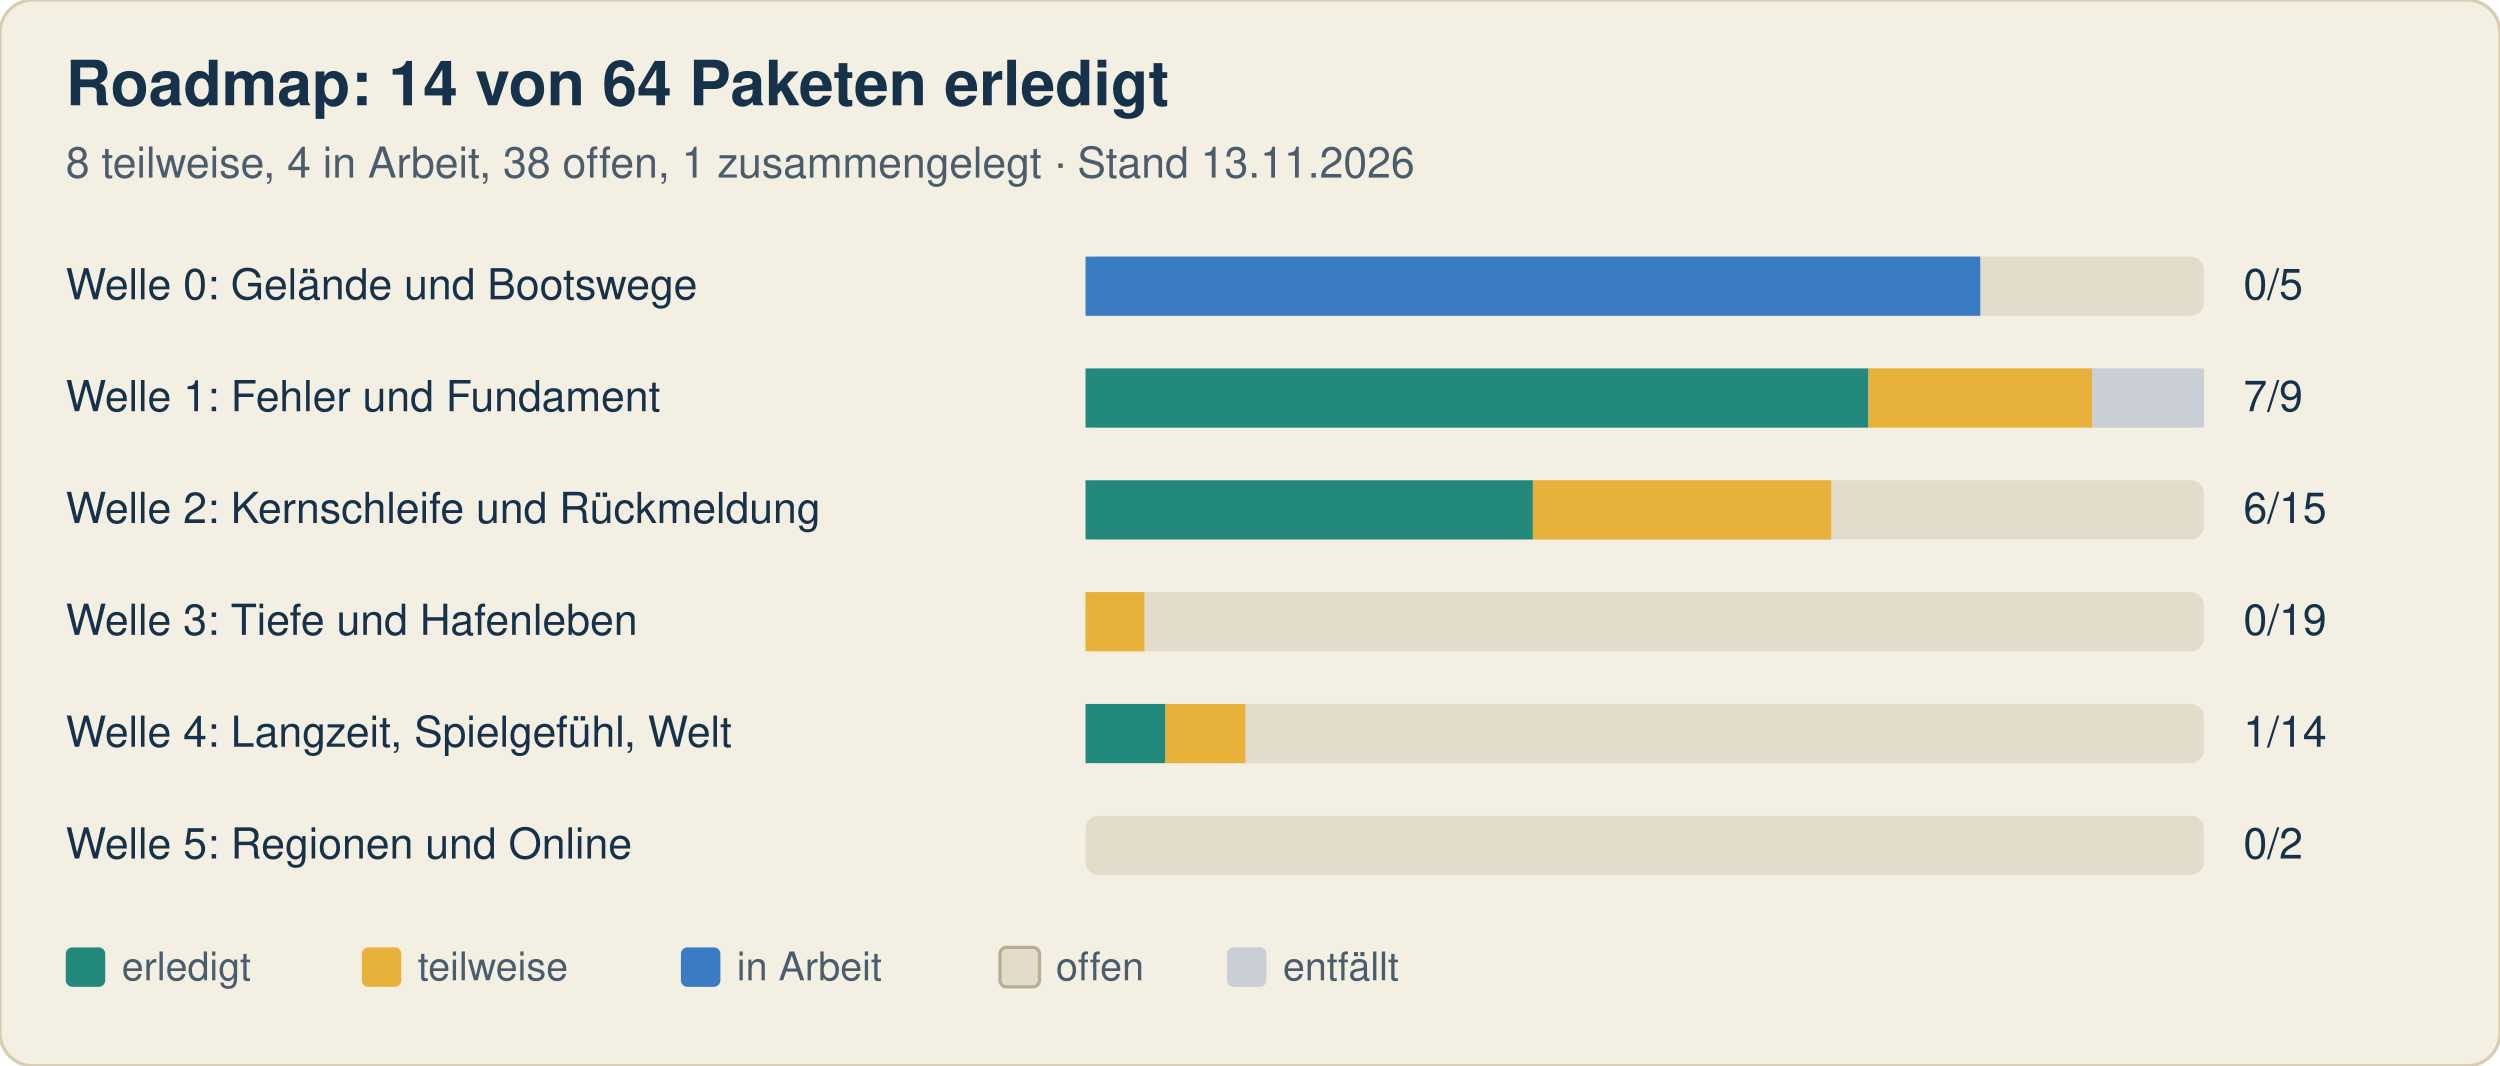
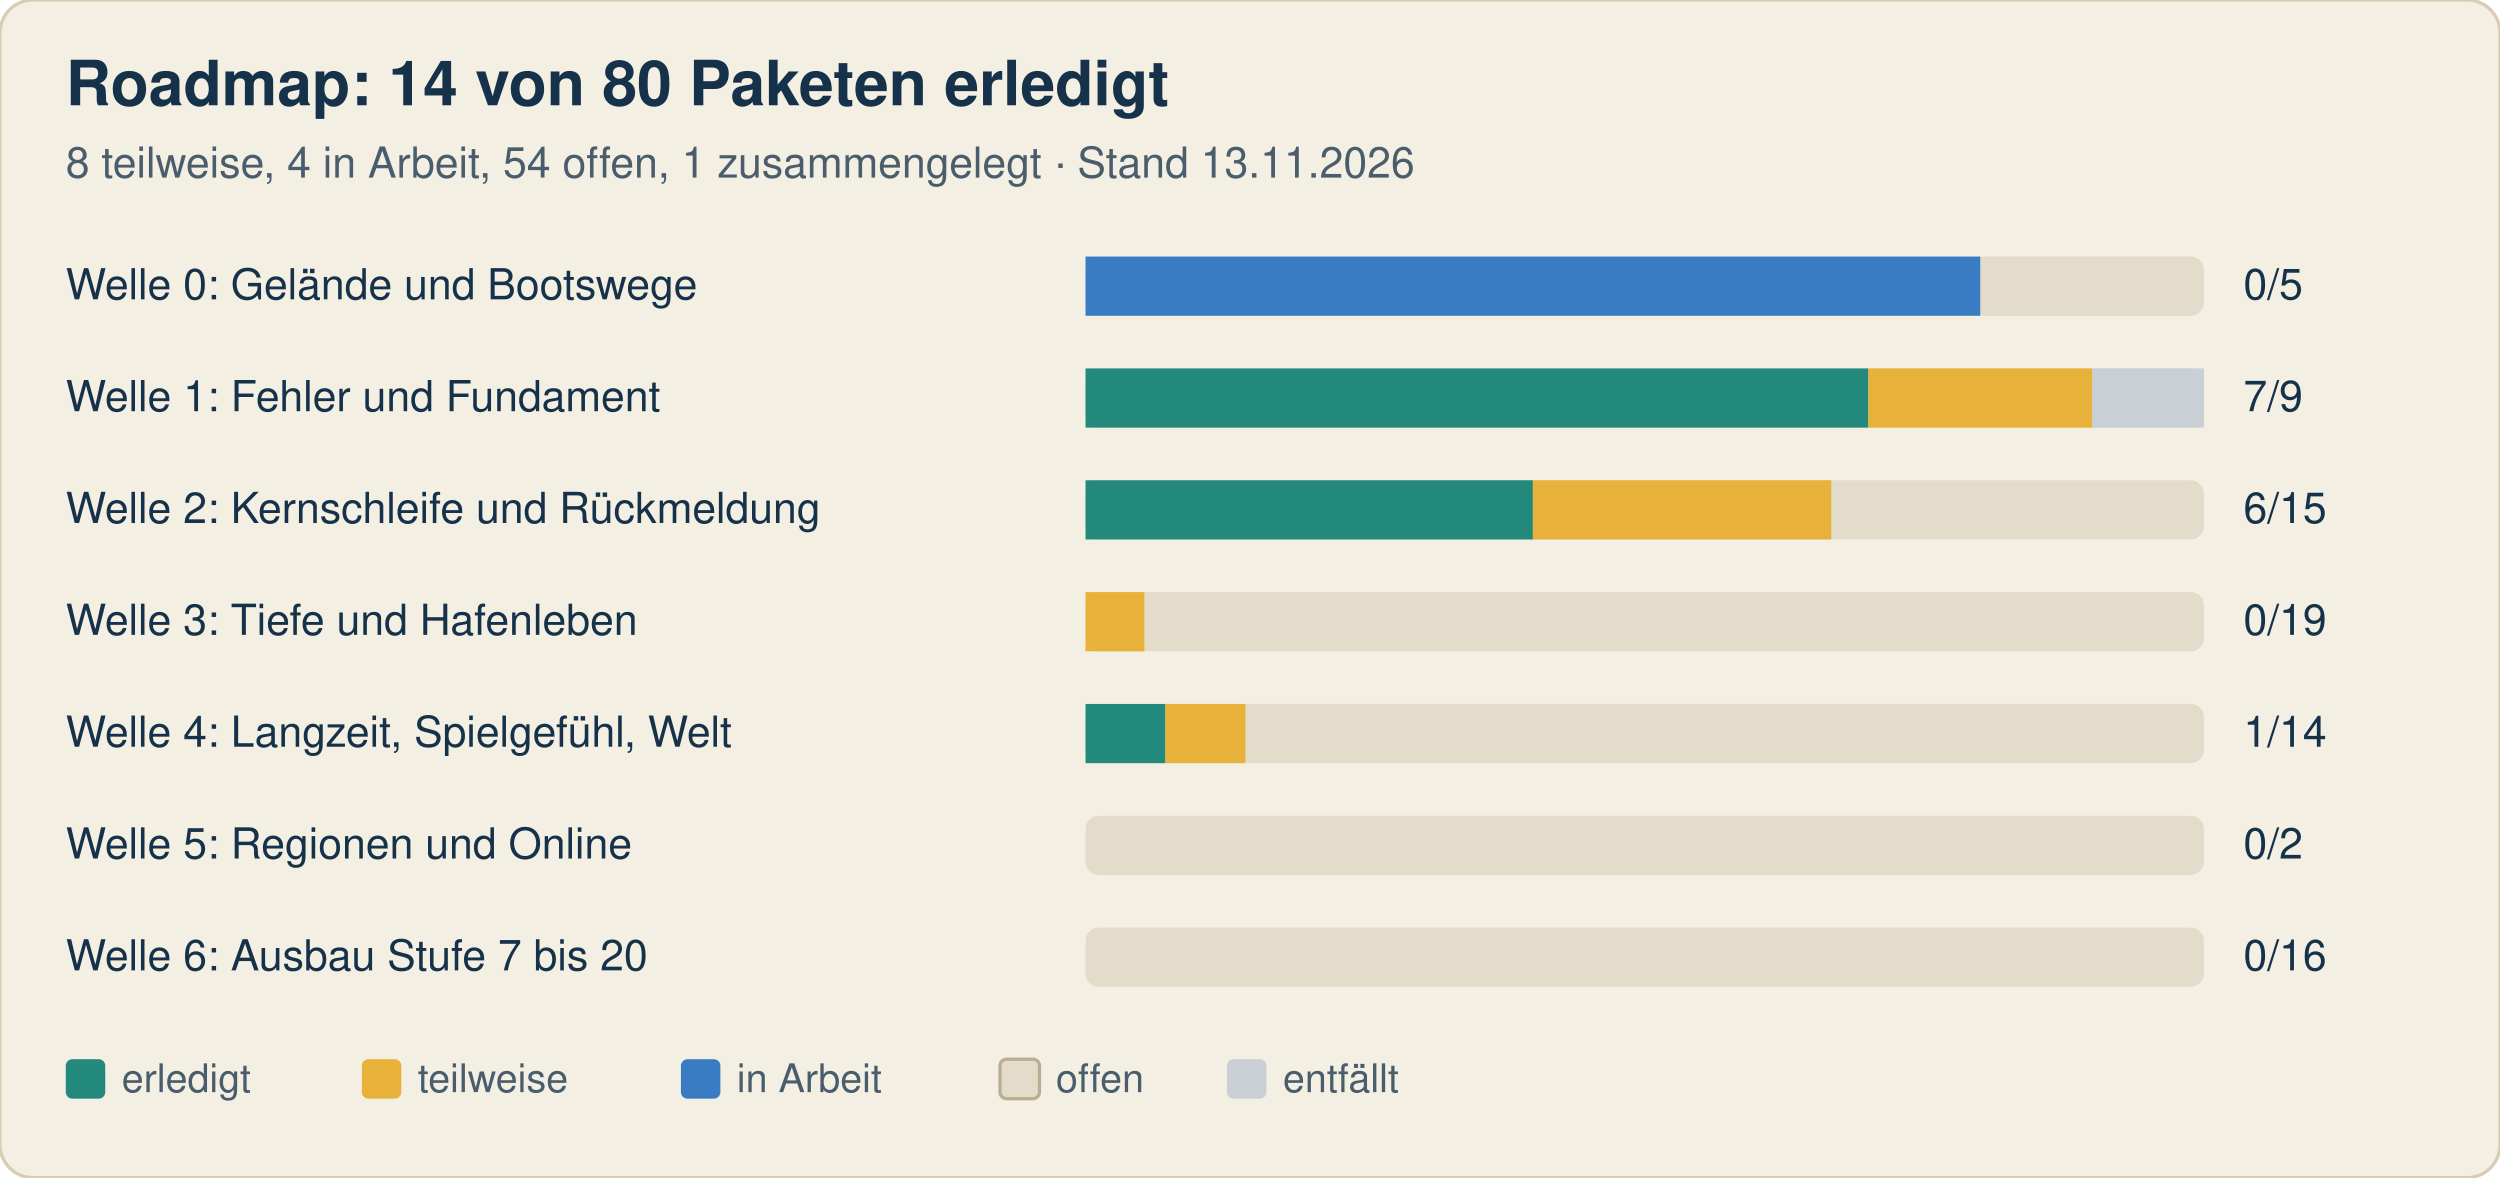
- <svg xmlns="http://www.w3.org/2000/svg" width="760" height="324" viewBox="0 0 760 324" font-family="-apple-system, Segoe UI, Helvetica, Arial, sans-serif">
-   <rect width="760" height="324" rx="10" fill="#f4efe3" stroke="#d8cdb4" />
-   <text x="20" y="32" font-size="19" font-weight="700" fill="#16324a">Roadmap: 14 von 64 Paketen erledigt</text>
-   <text x="20" y="54" font-size="13" fill="#4a5d6c">8 teilweise, 4 in Arbeit, 38 offen, 1 zusammengelegt · Stand 13.11.2026</text>
+ <svg xmlns="http://www.w3.org/2000/svg" width="760" height="358" viewBox="0 0 760 358" font-family="-apple-system, Segoe UI, Helvetica, Arial, sans-serif">
+   <rect width="760" height="358" rx="10" fill="#f4efe3" stroke="#d8cdb4" />
+   <text x="20" y="32" font-size="19" font-weight="700" fill="#16324a">Roadmap: 14 von 80 Paketen erledigt</text>
+   <text x="20" y="54" font-size="13" fill="#4a5d6c">8 teilweise, 4 in Arbeit, 54 offen, 1 zusammengelegt · Stand 13.11.2026</text>
  <text x="20" y="91" font-size="13" fill="#16324a">Welle 0: Gelände und Bootswege</text>
  <rect x="330" y="78" width="340" height="18" rx="4" fill="#e3dccb" />
  <rect x="330.0" y="78" width="272.0" height="18" fill="#3a7cc4" />
  <text x="682" y="91" font-size="13" fill="#16324a">0/5</text>
  <text x="20" y="125" font-size="13" fill="#16324a">Welle 1: Fehler und Fundament</text>
  <rect x="330" y="112" width="340" height="18" rx="4" fill="#e3dccb" />
  <rect x="330.0" y="112" width="238.0" height="18" fill="#23897d" />
  <rect x="568.0" y="112" width="68.0" height="18" fill="#e8b23a" />
  <rect x="636.0" y="112" width="34.0" height="18" fill="#c9cfd4" />
  <text x="682" y="125" font-size="13" fill="#16324a">7/9</text>
  <text x="20" y="159" font-size="13" fill="#16324a">Welle 2: Kernschleife und Rückmeldung</text>
  <rect x="330" y="146" width="340" height="18" rx="4" fill="#e3dccb" />
  <rect x="330.0" y="146" width="136.0" height="18" fill="#23897d" />
  <rect x="466.0" y="146" width="90.7" height="18" fill="#e8b23a" />
  <text x="682" y="159" font-size="13" fill="#16324a">6/15</text>
  <text x="20" y="193" font-size="13" fill="#16324a">Welle 3: Tiefe und Hafenleben</text>
  <rect x="330" y="180" width="340" height="18" rx="4" fill="#e3dccb" />
  <rect x="330.0" y="180" width="17.9" height="18" fill="#e8b23a" />
  <text x="682" y="193" font-size="13" fill="#16324a">0/19</text>
  <text x="20" y="227" font-size="13" fill="#16324a">Welle 4: Langzeit, Spielgefühl, Welt</text>
  <rect x="330" y="214" width="340" height="18" rx="4" fill="#e3dccb" />
  <rect x="330.0" y="214" width="24.3" height="18" fill="#23897d" />
  <rect x="354.3" y="214" width="24.3" height="18" fill="#e8b23a" />
  <text x="682" y="227" font-size="13" fill="#16324a">1/14</text>
  <text x="20" y="261" font-size="13" fill="#16324a">Welle 5: Regionen und Online</text>
  <rect x="330" y="248" width="340" height="18" rx="4" fill="#e3dccb" />
  <text x="682" y="261" font-size="13" fill="#16324a">0/2</text>
-   <rect x="20" y="288" width="12" height="12" rx="2" fill="#23897d" />
-   <text x="37" y="298" font-size="12" fill="#4a5d6c">erledigt</text>
-   <rect x="110" y="288" width="12" height="12" rx="2" fill="#e8b23a" />
-   <text x="127" y="298" font-size="12" fill="#4a5d6c">teilweise</text>
-   <rect x="207" y="288" width="12" height="12" rx="2" fill="#3a7cc4" />
-   <text x="224" y="298" font-size="12" fill="#4a5d6c">in Arbeit</text>
-   <rect x="304" y="288" width="12" height="12" rx="2" fill="#e3dccb" stroke="#b9ad92" />
-   <text x="321" y="298" font-size="12" fill="#4a5d6c">offen</text>
-   <rect x="373" y="288" width="12" height="12" rx="2" fill="#c9cfd4" />
-   <text x="390" y="298" font-size="12" fill="#4a5d6c">entfällt</text>
+   <text x="20" y="295" font-size="13" fill="#16324a">Welle 6: Ausbau Stufe 7 bis 20</text>
+   <rect x="330" y="282" width="340" height="18" rx="4" fill="#e3dccb" />
+   <text x="682" y="295" font-size="13" fill="#16324a">0/16</text>
+   <rect x="20" y="322" width="12" height="12" rx="2" fill="#23897d" />
+   <text x="37" y="332" font-size="12" fill="#4a5d6c">erledigt</text>
+   <rect x="110" y="322" width="12" height="12" rx="2" fill="#e8b23a" />
+   <text x="127" y="332" font-size="12" fill="#4a5d6c">teilweise</text>
+   <rect x="207" y="322" width="12" height="12" rx="2" fill="#3a7cc4" />
+   <text x="224" y="332" font-size="12" fill="#4a5d6c">in Arbeit</text>
+   <rect x="304" y="322" width="12" height="12" rx="2" fill="#e3dccb" stroke="#b9ad92" />
+   <text x="321" y="332" font-size="12" fill="#4a5d6c">offen</text>
+   <rect x="373" y="322" width="12" height="12" rx="2" fill="#c9cfd4" />
+   <text x="390" y="332" font-size="12" fill="#4a5d6c">entfällt</text>
</svg>
